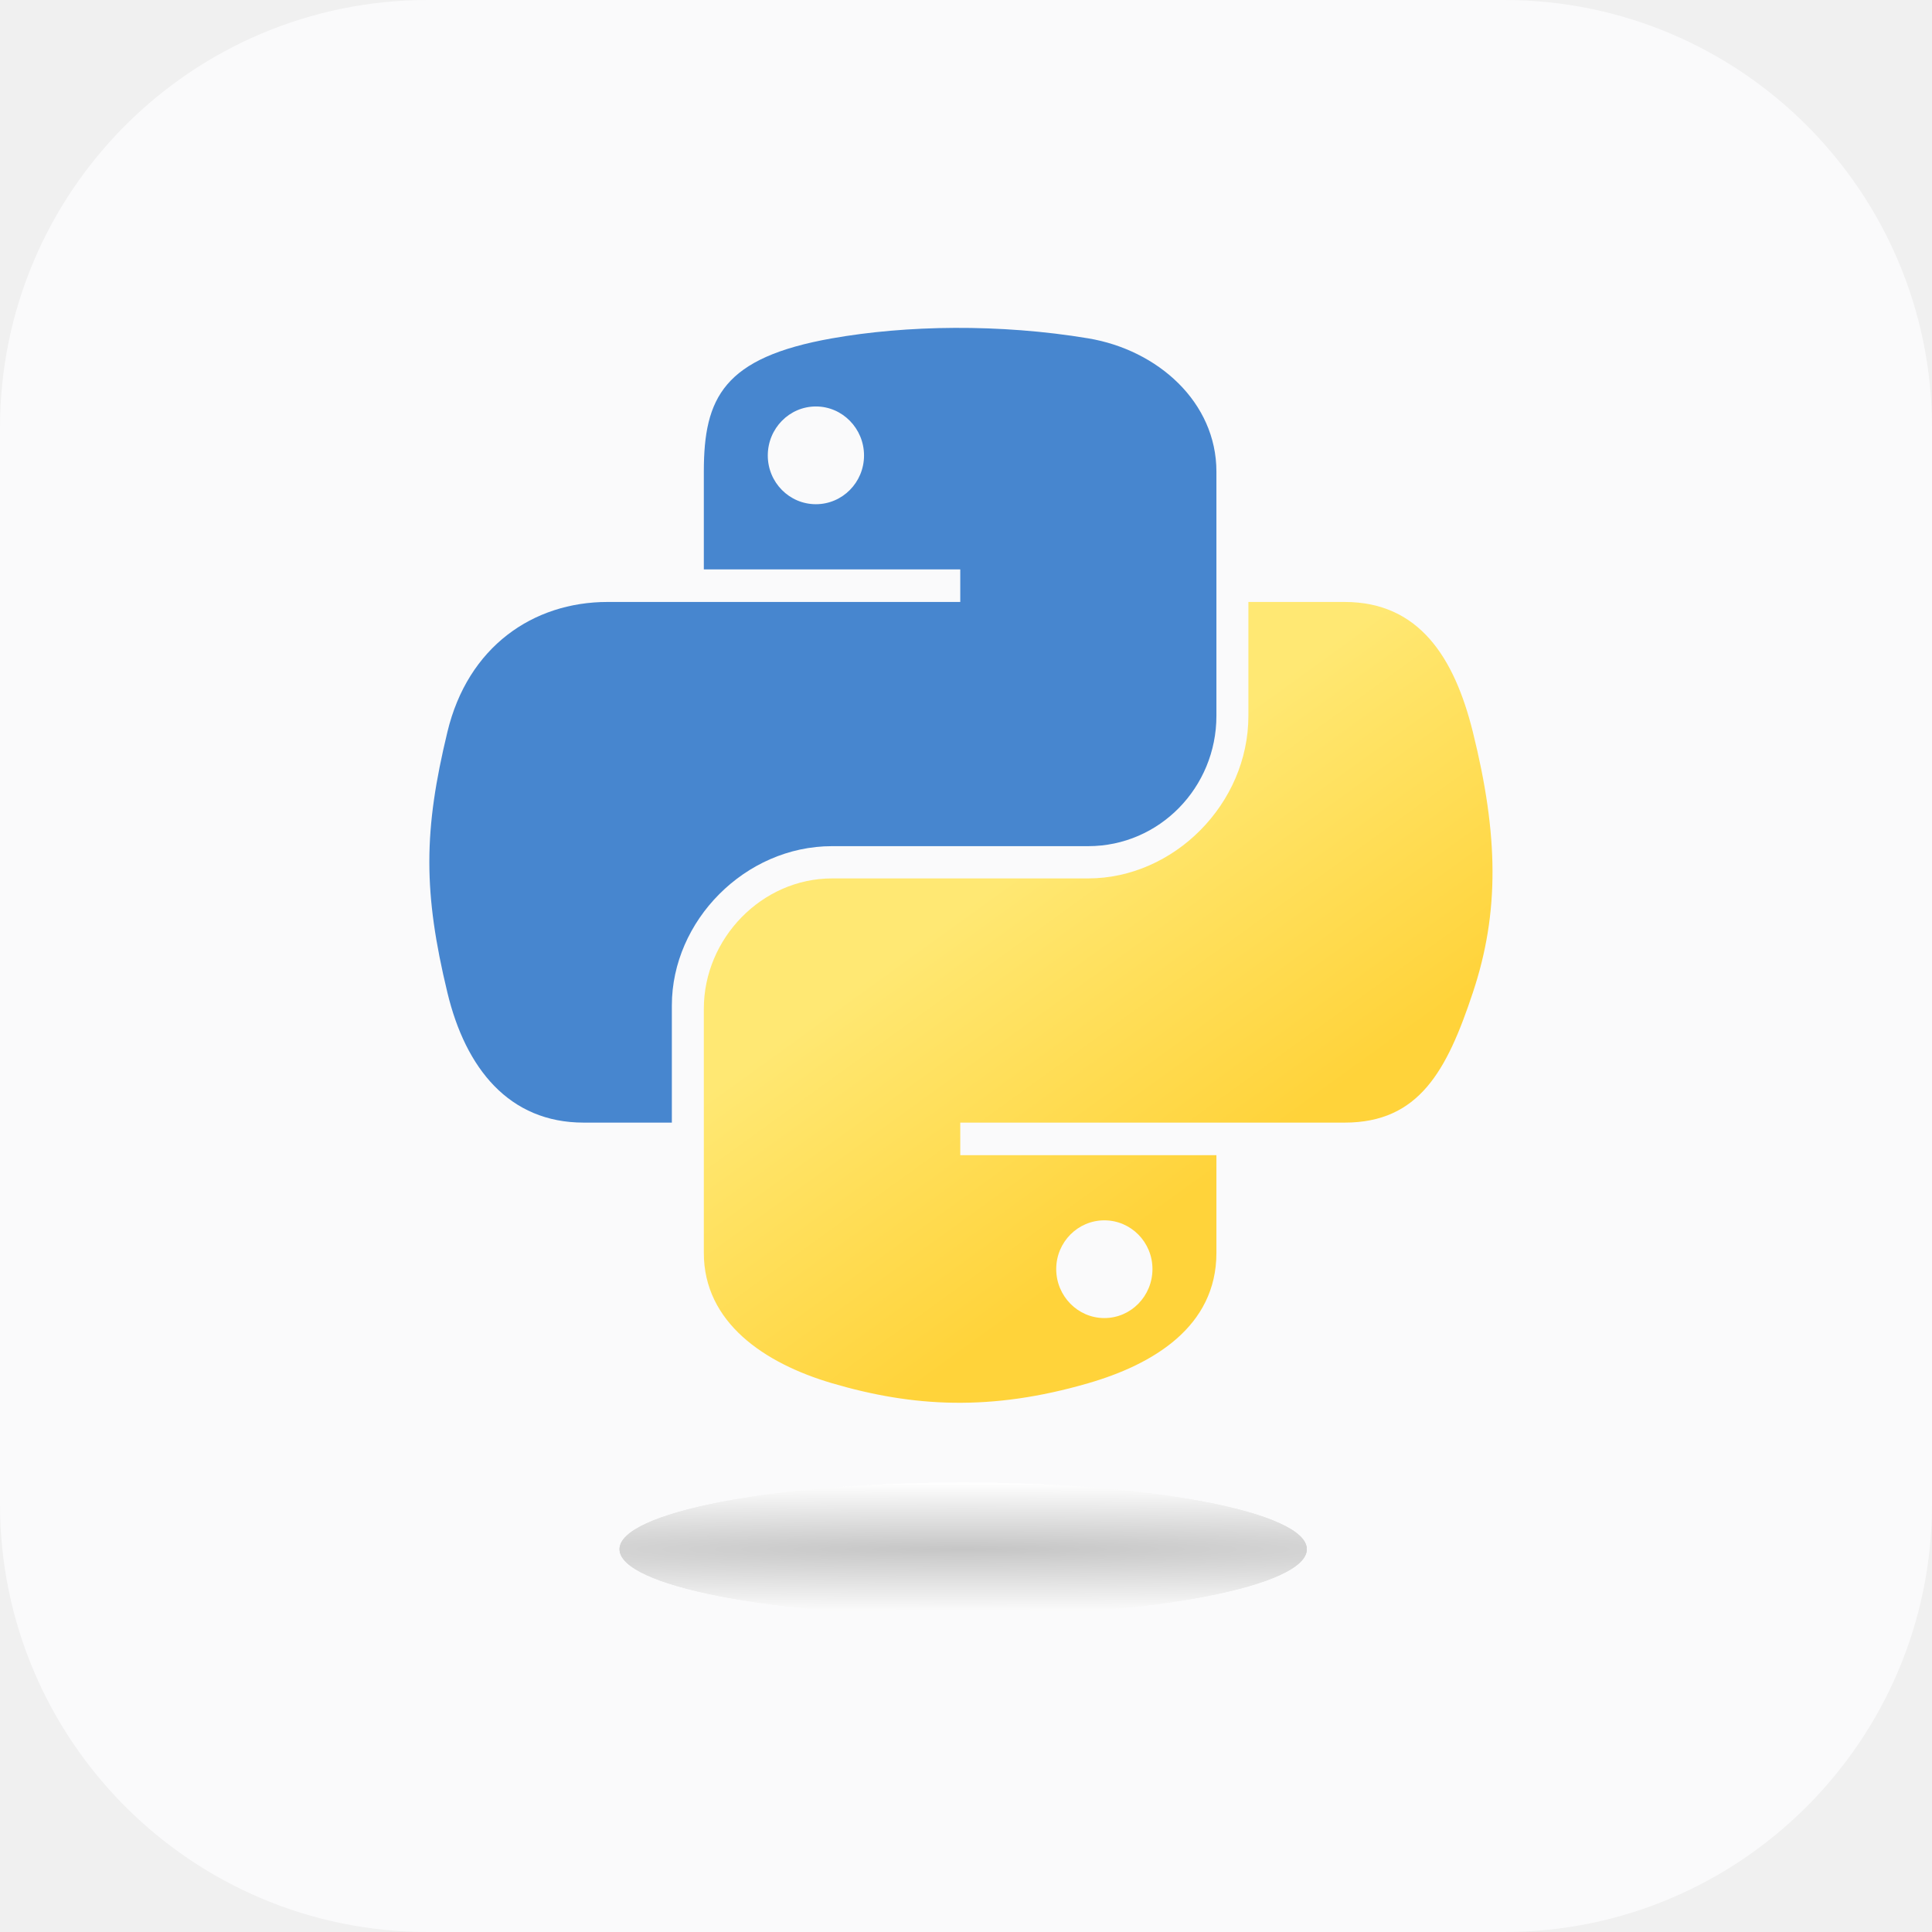
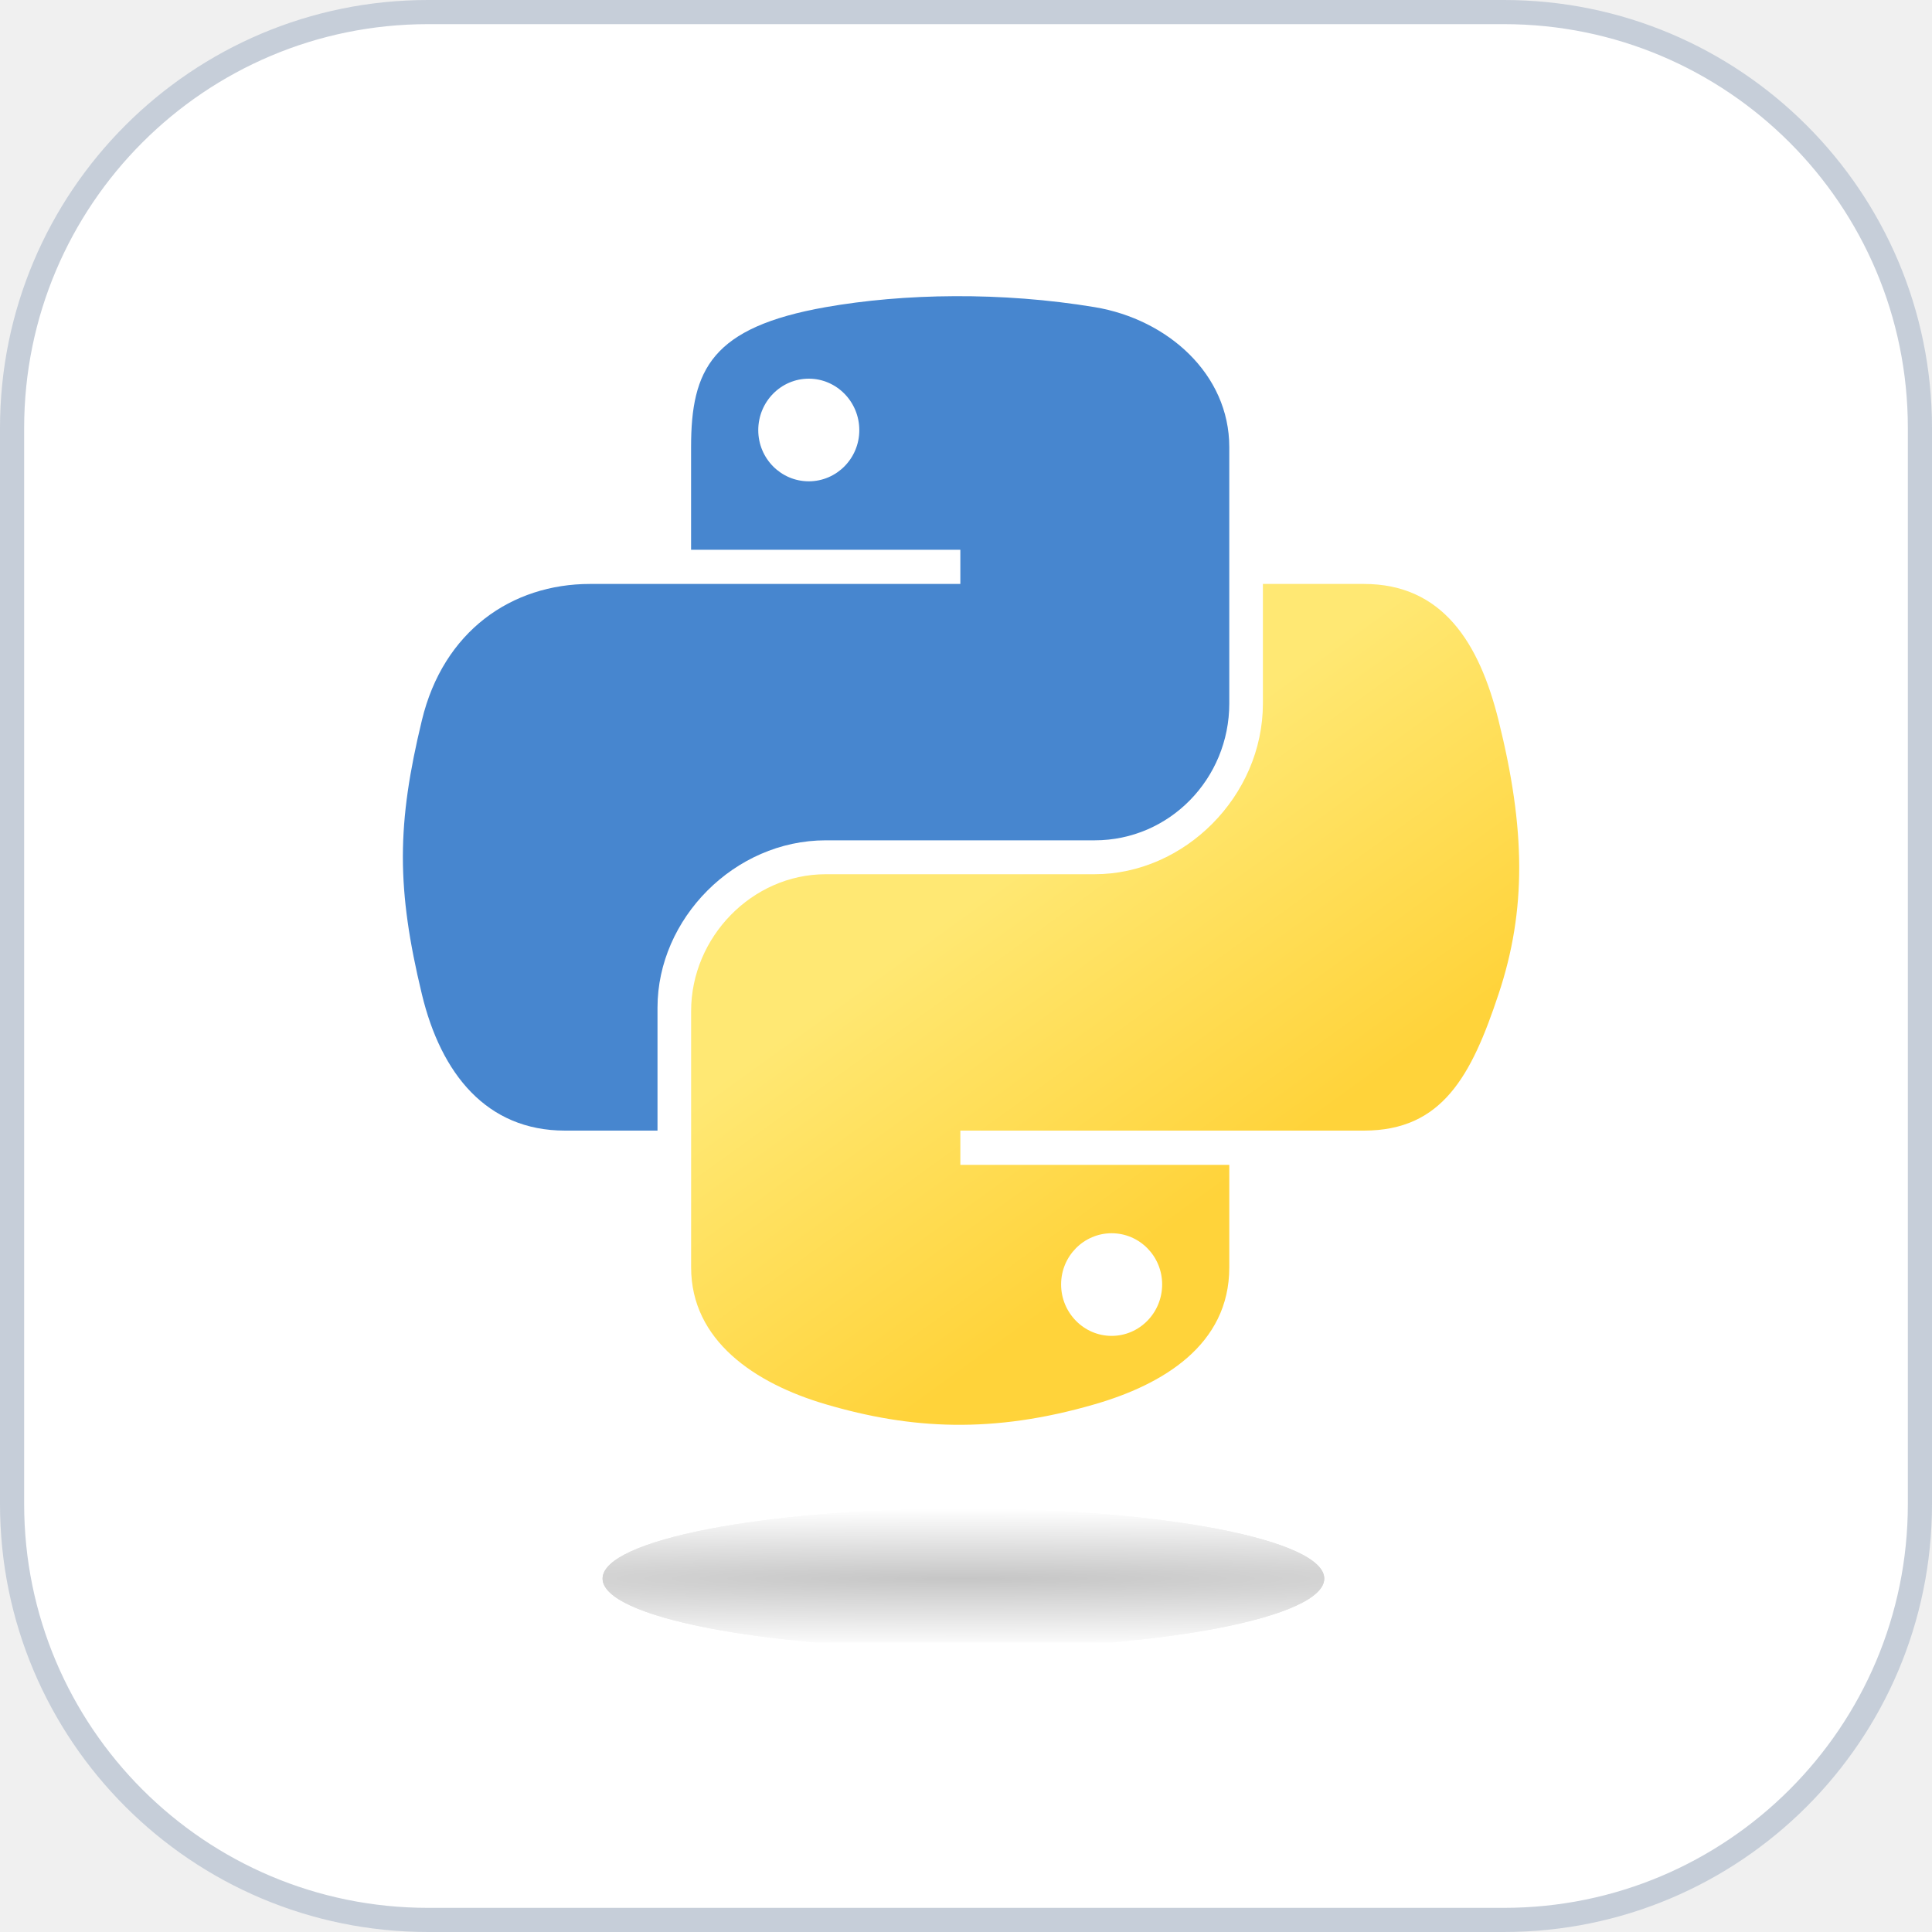
- <svg xmlns="http://www.w3.org/2000/svg" width="96" height="96" viewBox="0 0 96 96" fill="none">
-   <path fill-rule="evenodd" clip-rule="evenodd" d="M21.265 0C9.521 0 0 9.521 0 21.265V21.265V74.735C0 86.479 9.521 96 21.265 96V96H74.735C86.479 96 96 86.479 96 74.735V74.735V21.265C96 9.521 86.479 0 74.735 0V0H21.265Z" fill="#FAFAFB" />
-   <g clip-path="url(#clip0_265_12447)">
-     <path fill-rule="evenodd" clip-rule="evenodd" d="M47.859 80.291C38.429 80.291 30.784 78.808 30.784 76.98C30.784 75.152 38.429 73.669 47.859 73.669C57.291 73.669 64.936 75.152 64.936 76.98C64.936 78.808 57.291 80.291 47.859 80.291" fill="url(#paint0_radial_265_12447)" />
-     <path fill-rule="evenodd" clip-rule="evenodd" d="M47.859 80.291C38.429 80.291 30.784 78.808 30.784 76.98C30.784 75.152 38.429 73.669 47.859 73.669C57.291 73.669 64.936 75.152 64.936 76.98C64.936 78.808 57.291 80.291 47.859 80.291" fill="url(#paint1_radial_265_12447)" />
-     <path fill-rule="evenodd" clip-rule="evenodd" d="M54.874 60.638C56.195 60.638 57.265 61.72 57.265 63.058C57.265 64.402 56.195 65.494 54.874 65.494C53.558 65.494 52.483 64.402 52.483 63.058C52.483 61.72 53.558 60.638 54.874 60.638ZM62.032 29.911V35.569C62.032 39.956 58.313 43.648 54.072 43.648H41.344C37.858 43.648 34.973 46.632 34.973 50.124V62.257C34.973 65.71 37.975 67.742 41.344 68.732C45.377 69.918 49.245 70.133 54.072 68.732C57.279 67.804 60.443 65.934 60.443 62.257V57.401H47.715V55.782H66.814C70.517 55.782 71.897 53.199 73.185 49.322C74.516 45.33 74.459 41.492 73.185 36.371C72.27 32.685 70.522 29.911 66.814 29.911H62.032V29.911Z" fill="url(#paint2_linear_265_12447)" />
-     <path fill-rule="evenodd" clip-rule="evenodd" d="M21.334 42.865V42.796C21.337 40.788 21.643 38.81 22.231 36.371C23.245 32.136 26.488 29.911 30.191 29.911H47.715V28.292H34.973V23.435C34.973 19.759 35.952 17.765 41.344 16.812C43.175 16.488 45.255 16.302 47.433 16.292C49.611 16.282 51.883 16.447 54.072 16.812C57.53 17.388 60.443 19.983 60.443 23.435V35.569C60.443 39.127 57.614 42.045 54.072 42.045H41.344C37.023 42.045 33.384 45.754 33.384 49.96V55.782H29.003C25.299 55.782 23.136 53.094 22.231 49.322C21.63 46.83 21.337 44.831 21.334 42.865H21.334ZM40.542 20.197C39.221 20.197 38.151 21.29 38.151 22.633C38.151 23.971 39.221 25.054 40.542 25.054C41.858 25.054 42.933 23.971 42.933 22.633C42.933 21.29 41.858 20.197 40.542 20.197Z" fill="#4786CF" />
+ <svg xmlns="http://www.w3.org/2000/svg" width="40" height="40" viewBox="0 0 40 40" fill="none">
+   <path d="M0.25 8.861C0.25 4.105 4.105 0.25 8.861 0.25H31.139C35.895 0.25 39.75 4.105 39.75 8.861V31.139C39.75 35.895 35.895 39.75 31.139 39.75H8.861C4.105 39.75 0.25 35.895 0.25 31.139V8.861Z" fill="white" stroke="#C6CED9" stroke-width="0.5" />
+   <g clip-path="url(#clip0_391_16079)">
+     <path fill-rule="evenodd" clip-rule="evenodd" d="M19.947 34.131C15.821 34.131 12.476 33.483 12.476 32.683C12.476 31.883 15.821 31.234 19.947 31.234C24.073 31.234 27.417 31.883 27.417 32.683C27.417 33.483 24.073 34.131 19.947 34.131" fill="url(#paint0_radial_391_16079)" />
+     <path fill-rule="evenodd" clip-rule="evenodd" d="M19.947 34.131C15.821 34.131 12.476 33.483 12.476 32.683C12.476 31.883 15.821 31.234 19.947 31.234C24.073 31.234 27.417 31.883 27.417 32.683C27.417 33.483 24.073 34.131 19.947 34.131" fill="url(#paint1_radial_391_16079)" />
+     <path fill-rule="evenodd" clip-rule="evenodd" d="M23.015 25.533C23.593 25.533 24.061 26.007 24.061 26.592C24.061 27.18 23.593 27.658 23.015 27.658C22.439 27.658 21.969 27.18 21.969 26.592C21.969 26.007 22.439 25.533 23.015 25.533ZM26.147 12.09V14.565C26.147 16.485 24.52 18.1 22.664 18.1H17.096C15.571 18.1 14.309 19.405 14.309 20.933V26.241C14.309 27.752 15.622 28.641 17.096 29.074C18.86 29.593 20.553 29.687 22.664 29.074C24.068 28.668 25.451 27.85 25.451 26.241V24.117H19.883V23.408H28.239C29.859 23.408 30.463 22.278 31.026 20.582C31.608 18.836 31.584 17.157 31.026 14.916C30.626 13.303 29.861 12.09 28.239 12.09H26.147V12.09Z" fill="url(#paint2_linear_391_16079)" />
+     <path fill-rule="evenodd" clip-rule="evenodd" d="M8.341 17.757V17.727C8.343 16.849 8.476 15.983 8.734 14.916C9.178 13.064 10.596 12.09 12.216 12.09H19.883V11.382H14.308V9.257C14.308 7.648 14.737 6.776 17.096 6.359C17.897 6.218 18.807 6.136 19.76 6.132C20.713 6.127 21.706 6.2 22.664 6.359C24.177 6.611 25.451 7.746 25.451 9.257V14.565C25.451 16.122 24.214 17.398 22.664 17.398H17.096C15.205 17.398 13.613 19.021 13.613 20.861V23.408H11.697C10.076 23.408 9.13 22.233 8.734 20.582C8.471 19.492 8.343 18.617 8.341 17.757H8.341ZM16.745 7.84C16.167 7.84 15.699 8.318 15.699 8.906C15.699 9.491 16.167 9.965 16.745 9.965C17.321 9.965 17.791 9.491 17.791 8.906C17.791 8.318 17.321 7.84 16.745 7.84Z" fill="#4786CF" />
  </g>
  <defs>
-     <radialGradient id="paint0_radial_265_12447" cx="0" cy="0" r="1" gradientUnits="userSpaceOnUse" gradientTransform="translate(47.8594 76.9799) rotate(-90) scale(3.31055 75.0582)">
+     <radialGradient id="paint0_radial_391_16079" cx="0" cy="0" r="1" gradientUnits="userSpaceOnUse" gradientTransform="translate(19.9466 32.6826) rotate(-90) scale(1.44837 32.838)">
      <stop stop-color="#C6C6C6" />
      <stop offset="1" stop-color="white" />
    </radialGradient>
-     <radialGradient id="paint1_radial_265_12447" cx="0" cy="0" r="1" gradientUnits="userSpaceOnUse" gradientTransform="translate(47.8594 76.9799) rotate(-90) scale(3.31055 75.0582)">
+     <radialGradient id="paint1_radial_391_16079" cx="0" cy="0" r="1" gradientUnits="userSpaceOnUse" gradientTransform="translate(19.9466 32.6826) rotate(-90) scale(1.44837 32.838)">
      <stop stop-color="#C6C6C6" />
      <stop offset="1" stop-color="white" />
    </radialGradient>
-     <linearGradient id="paint2_linear_265_12447" x1="67.77" y1="53.169" x2="57.15" y2="38.455" gradientUnits="userSpaceOnUse">
+     <linearGradient id="paint2_linear_391_16079" x1="28.657" y1="22.265" x2="24.011" y2="15.828" gradientUnits="userSpaceOnUse">
      <stop stop-color="#FFD33A" />
      <stop offset="1" stop-color="#FFE873" />
    </linearGradient>
-     <clipPath id="clip0_265_12447">
-       <rect width="64" height="64" fill="white" transform="translate(16 16)" />
+     <clipPath id="clip0_391_16079">
+       <rect width="28" height="28" fill="white" transform="translate(6.00781 6.00391)" />
    </clipPath>
  </defs>
</svg>
